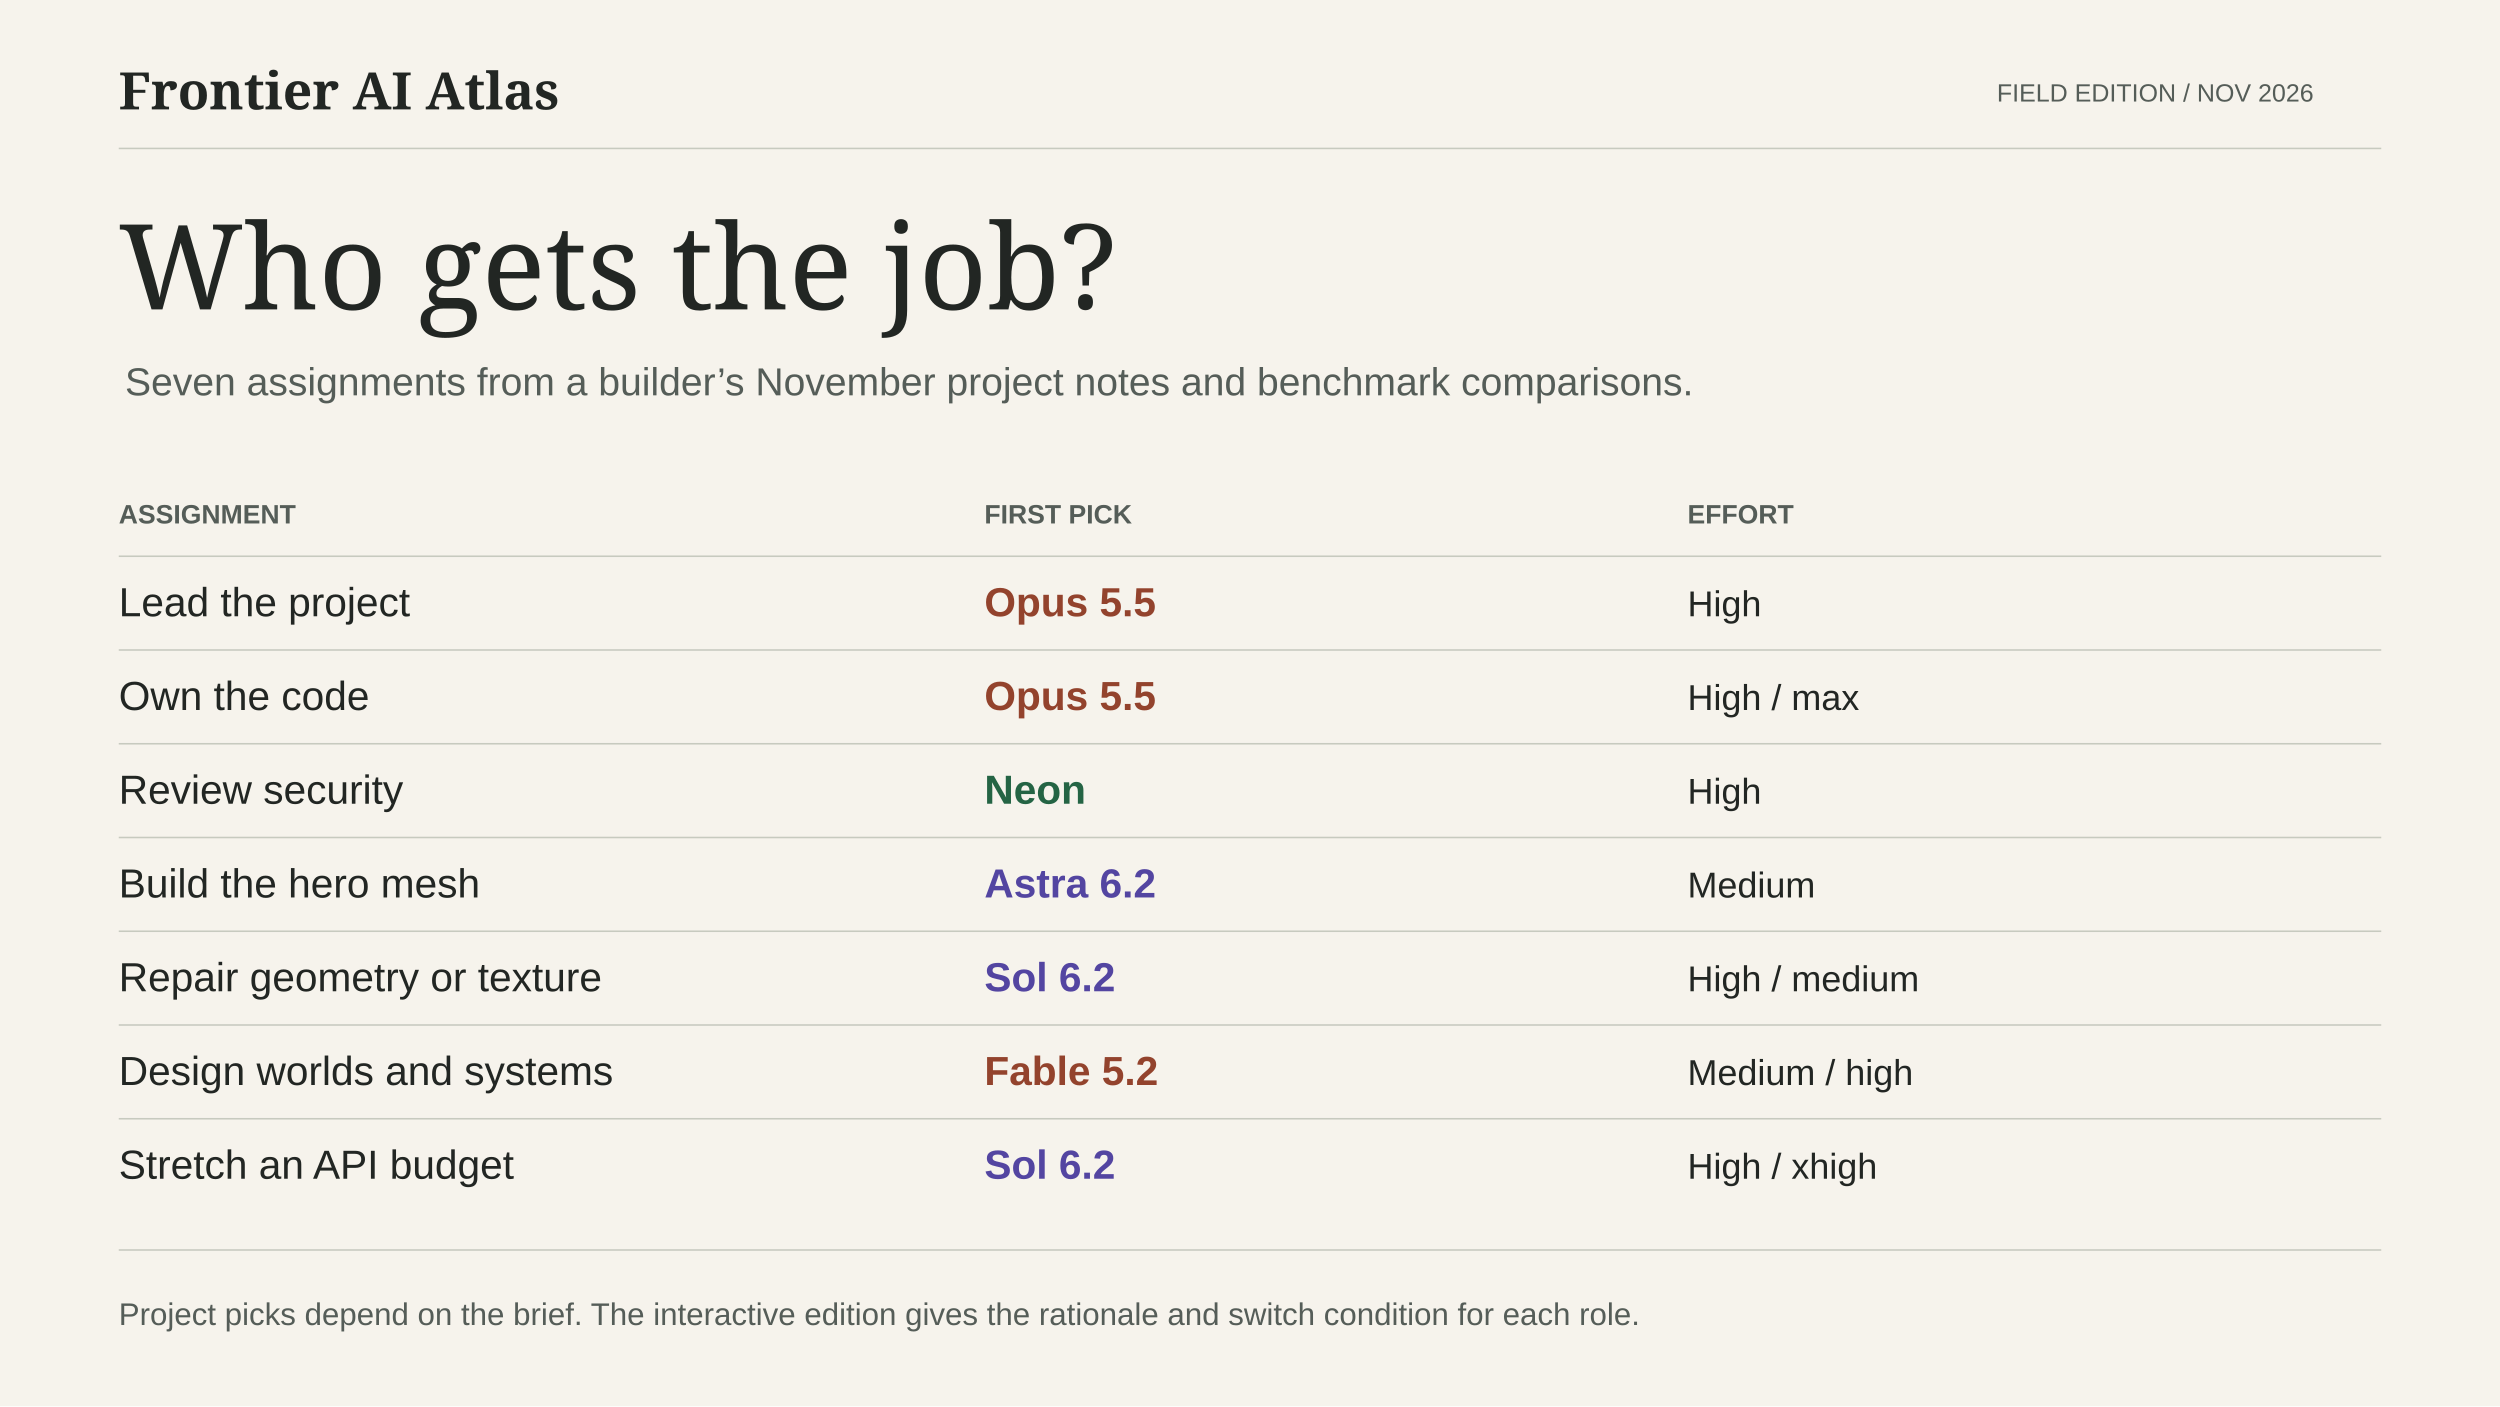
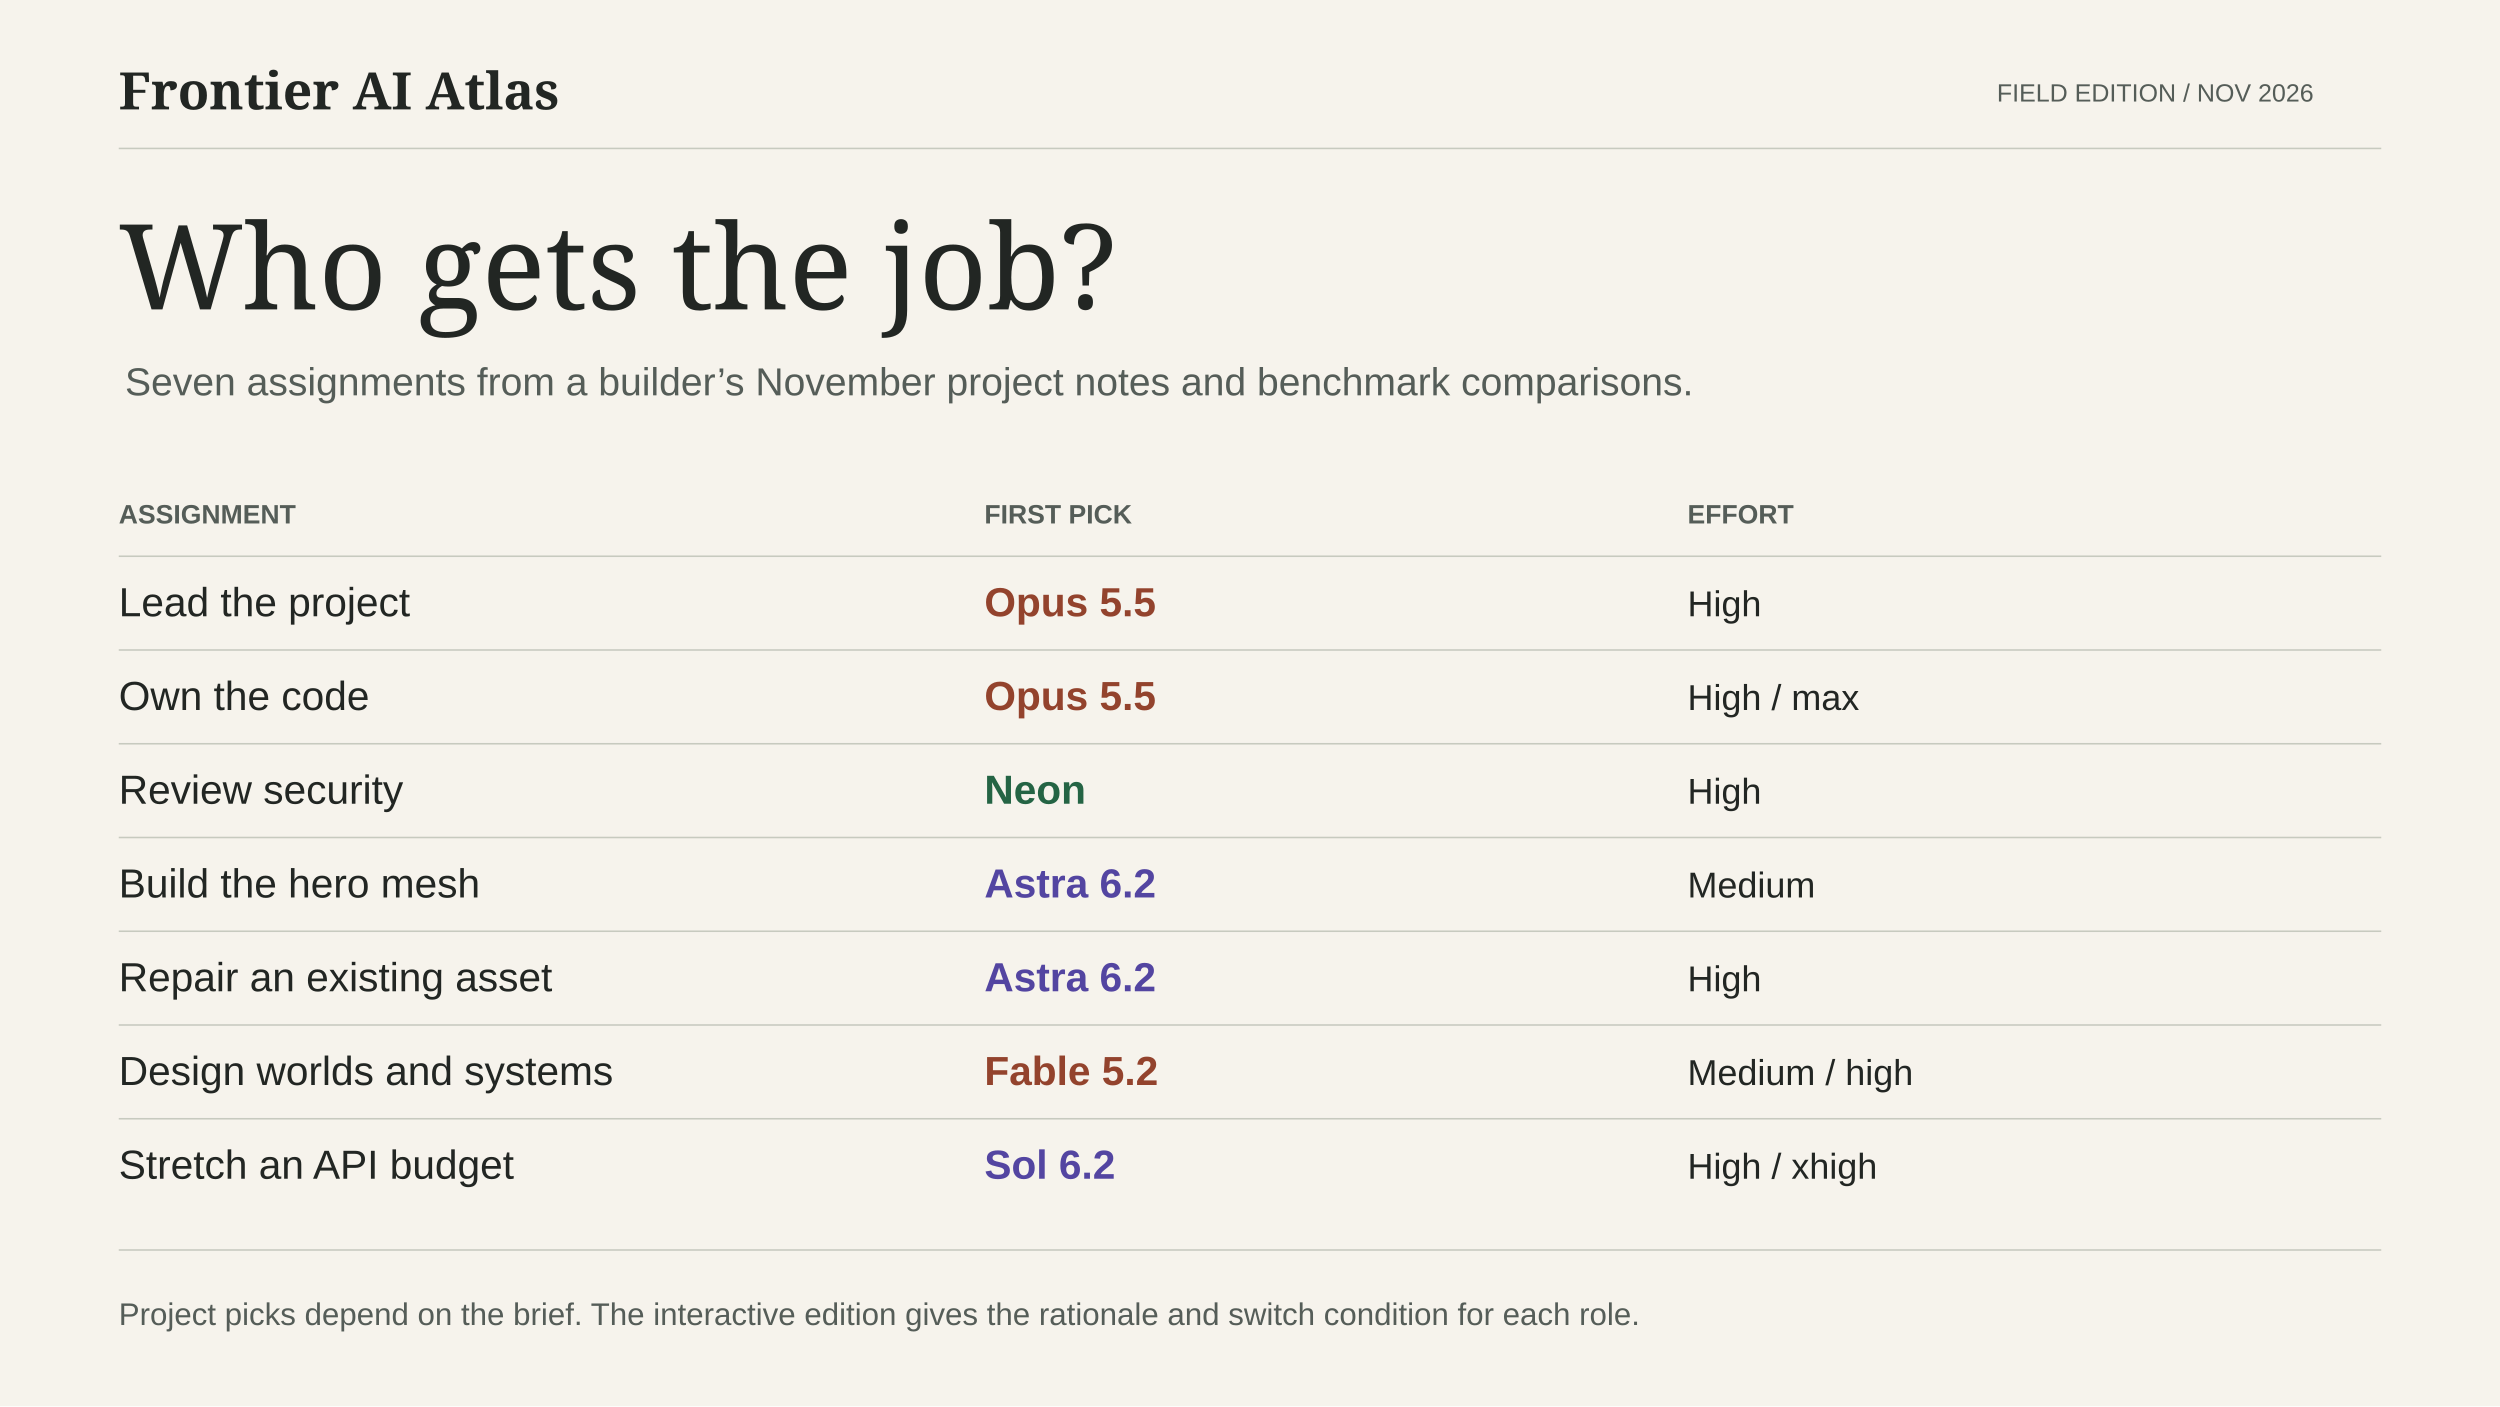
<svg xmlns="http://www.w3.org/2000/svg" width="1600" height="900" viewBox="0 0 1600 900" role="img">
  <rect width="1600" height="900" fill="#F6F3EC" />
  <text x="76" y="70" font-family="Georgia,serif" font-size="33" font-weight="650" fill="#222623">Frontier AI Atlas</text>
  <text x="1278" y="65" font-family="Segoe UI,Arial,sans-serif" font-size="16" font-weight="400" fill="#555D58">FIELD EDITION  /  NOV 2026</text>
  <path d="M76 95 H1524" stroke="#C7CABF" />
  <text x="76" y="198" font-family="Georgia,serif" font-size="76" font-weight="400" fill="#222623">Who gets the job?</text>
  <text x="80" y="253" font-family="Segoe UI,Arial,sans-serif" font-size="25" font-weight="400" fill="#555D58">Seven assignments from a builder’s November project notes and benchmark comparisons.</text>
  <text x="76" y="335" font-family="Segoe UI,Arial,sans-serif" font-size="17" font-weight="650" fill="#555D58">ASSIGNMENT</text>
  <text x="630" y="335" font-family="Segoe UI,Arial,sans-serif" font-size="17" font-weight="650" fill="#555D58">FIRST PICK</text>
  <text x="1080" y="335" font-family="Segoe UI,Arial,sans-serif" font-size="17" font-weight="650" fill="#555D58">EFFORT</text>
  <path d="M76 356 H1524" stroke="#C7CABF" />
  <text x="76" y="394.4" font-family="Segoe UI,Arial,sans-serif" font-size="26" font-weight="400" fill="#222623">Lead the project</text>
  <text x="630" y="394.4" font-family="Segoe UI,Arial,sans-serif" font-size="26" font-weight="650" fill="#93432D">Opus 5.5</text>
  <text x="1080" y="394.4" font-family="Segoe UI,Arial,sans-serif" font-size="23" font-weight="400" fill="#222623">High</text>
  <path d="M76 416 H1524" stroke="#C7CABF" />
  <text x="76" y="454.4" font-family="Segoe UI,Arial,sans-serif" font-size="26" font-weight="400" fill="#222623">Own the code</text>
  <text x="630" y="454.4" font-family="Segoe UI,Arial,sans-serif" font-size="26" font-weight="650" fill="#93432D">Opus 5.5</text>
  <text x="1080" y="454.4" font-family="Segoe UI,Arial,sans-serif" font-size="23" font-weight="400" fill="#222623">High / max</text>
  <path d="M76 476 H1524" stroke="#C7CABF" />
  <text x="76" y="514.4" font-family="Segoe UI,Arial,sans-serif" font-size="26" font-weight="400" fill="#222623">Review security</text>
  <text x="630" y="514.4" font-family="Segoe UI,Arial,sans-serif" font-size="26" font-weight="650" fill="#246444">Neon</text>
  <text x="1080" y="514.4" font-family="Segoe UI,Arial,sans-serif" font-size="23" font-weight="400" fill="#222623">High</text>
  <path d="M76 536 H1524" stroke="#C7CABF" />
  <text x="76" y="574.4" font-family="Segoe UI,Arial,sans-serif" font-size="26" font-weight="400" fill="#222623">Build the hero mesh</text>
  <text x="630" y="574.4" font-family="Segoe UI,Arial,sans-serif" font-size="26" font-weight="650" fill="#5345A1">Astra 6.2</text>
  <text x="1080" y="574.4" font-family="Segoe UI,Arial,sans-serif" font-size="23" font-weight="400" fill="#222623">Medium</text>
  <path d="M76 596 H1524" stroke="#C7CABF" />
-   <text x="76" y="634.4" font-family="Segoe UI,Arial,sans-serif" font-size="26" font-weight="400" fill="#222623">Repair geometry or texture</text>
-   <text x="630" y="634.4" font-family="Segoe UI,Arial,sans-serif" font-size="26" font-weight="650" fill="#5345A1">Sol 6.2</text>
-   <text x="1080" y="634.4" font-family="Segoe UI,Arial,sans-serif" font-size="23" font-weight="400" fill="#222623">High / medium</text>
+   <text x="76" y="634.4" font-family="Segoe UI,Arial,sans-serif" font-size="26" font-weight="400" fill="#222623">Repair an existing asset</text>
+   <text x="630" y="634.4" font-family="Segoe UI,Arial,sans-serif" font-size="26" font-weight="650" fill="#5345A1">Astra 6.2</text>
+   <text x="1080" y="634.4" font-family="Segoe UI,Arial,sans-serif" font-size="23" font-weight="400" fill="#222623">High</text>
  <path d="M76 656 H1524" stroke="#C7CABF" />
  <text x="76" y="694.4" font-family="Segoe UI,Arial,sans-serif" font-size="26" font-weight="400" fill="#222623">Design worlds and systems</text>
  <text x="630" y="694.4" font-family="Segoe UI,Arial,sans-serif" font-size="26" font-weight="650" fill="#93432D">Fable 5.2</text>
  <text x="1080" y="694.4" font-family="Segoe UI,Arial,sans-serif" font-size="23" font-weight="400" fill="#222623">Medium / high</text>
  <path d="M76 716 H1524" stroke="#C7CABF" />
  <text x="76" y="754.4" font-family="Segoe UI,Arial,sans-serif" font-size="26" font-weight="400" fill="#222623">Stretch an API budget</text>
  <text x="630" y="754.4" font-family="Segoe UI,Arial,sans-serif" font-size="26" font-weight="650" fill="#5345A1">Sol 6.2</text>
  <text x="1080" y="754.4" font-family="Segoe UI,Arial,sans-serif" font-size="23" font-weight="400" fill="#222623">High / xhigh</text>
  <path d="M76 800 H1524" stroke="#C7CABF" />
  <text x="76" y="848" font-family="Segoe UI,Arial,sans-serif" font-size="20" font-weight="400" fill="#555D58">Project picks depend on the brief. The interactive edition gives the rationale and switch condition for each role.</text>
</svg>
